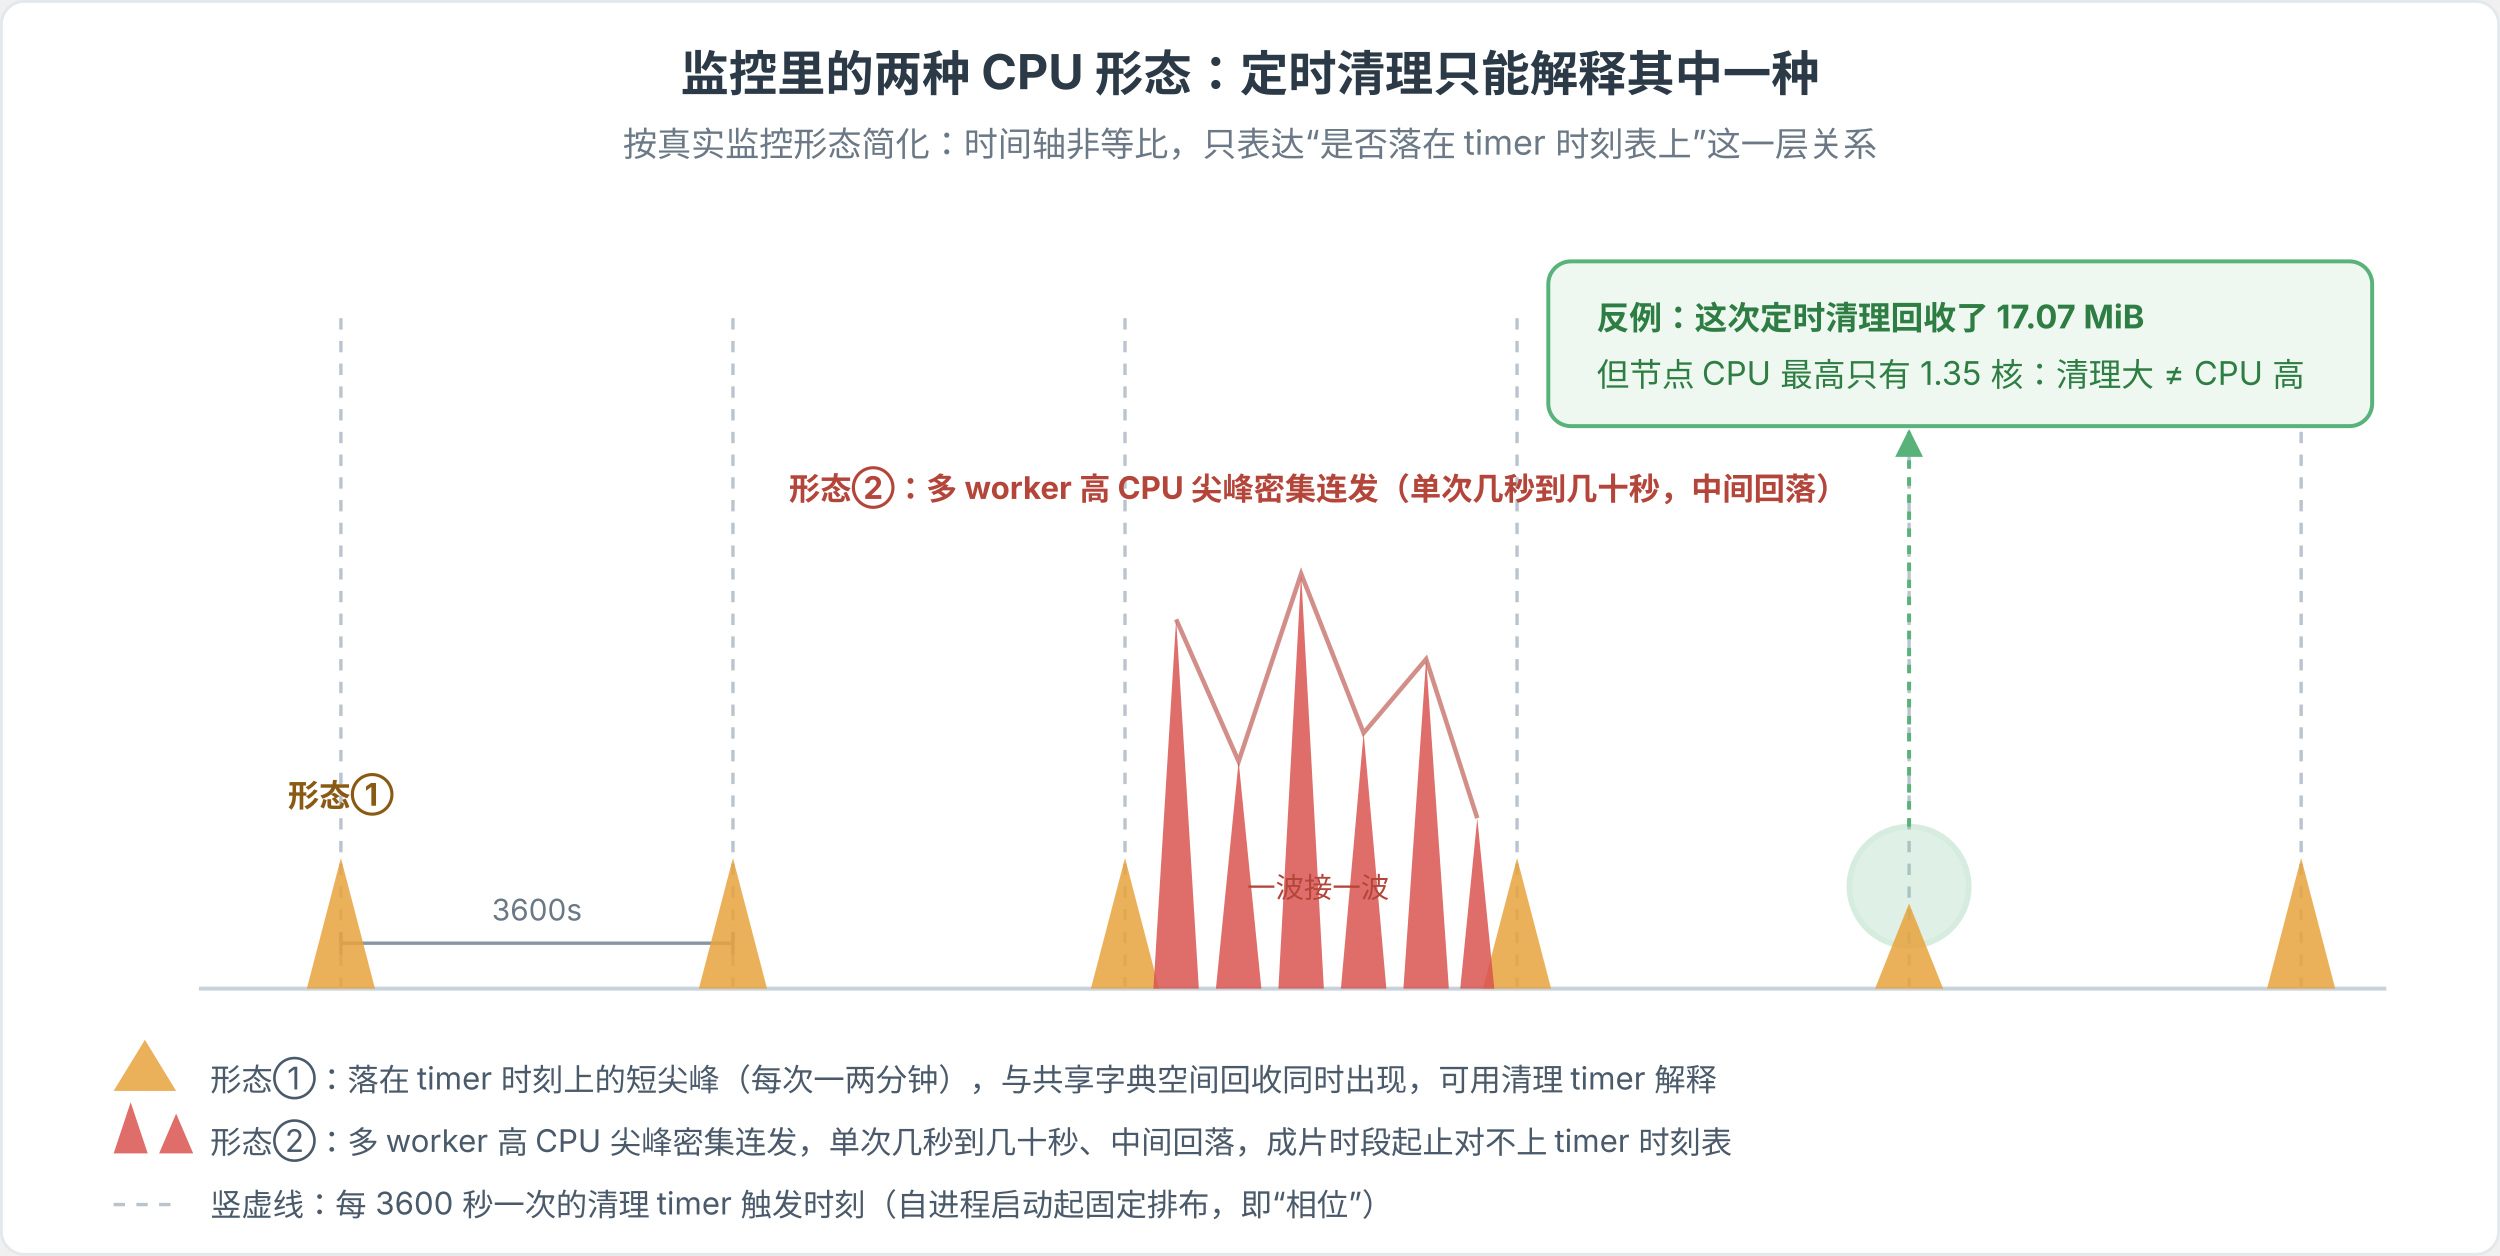
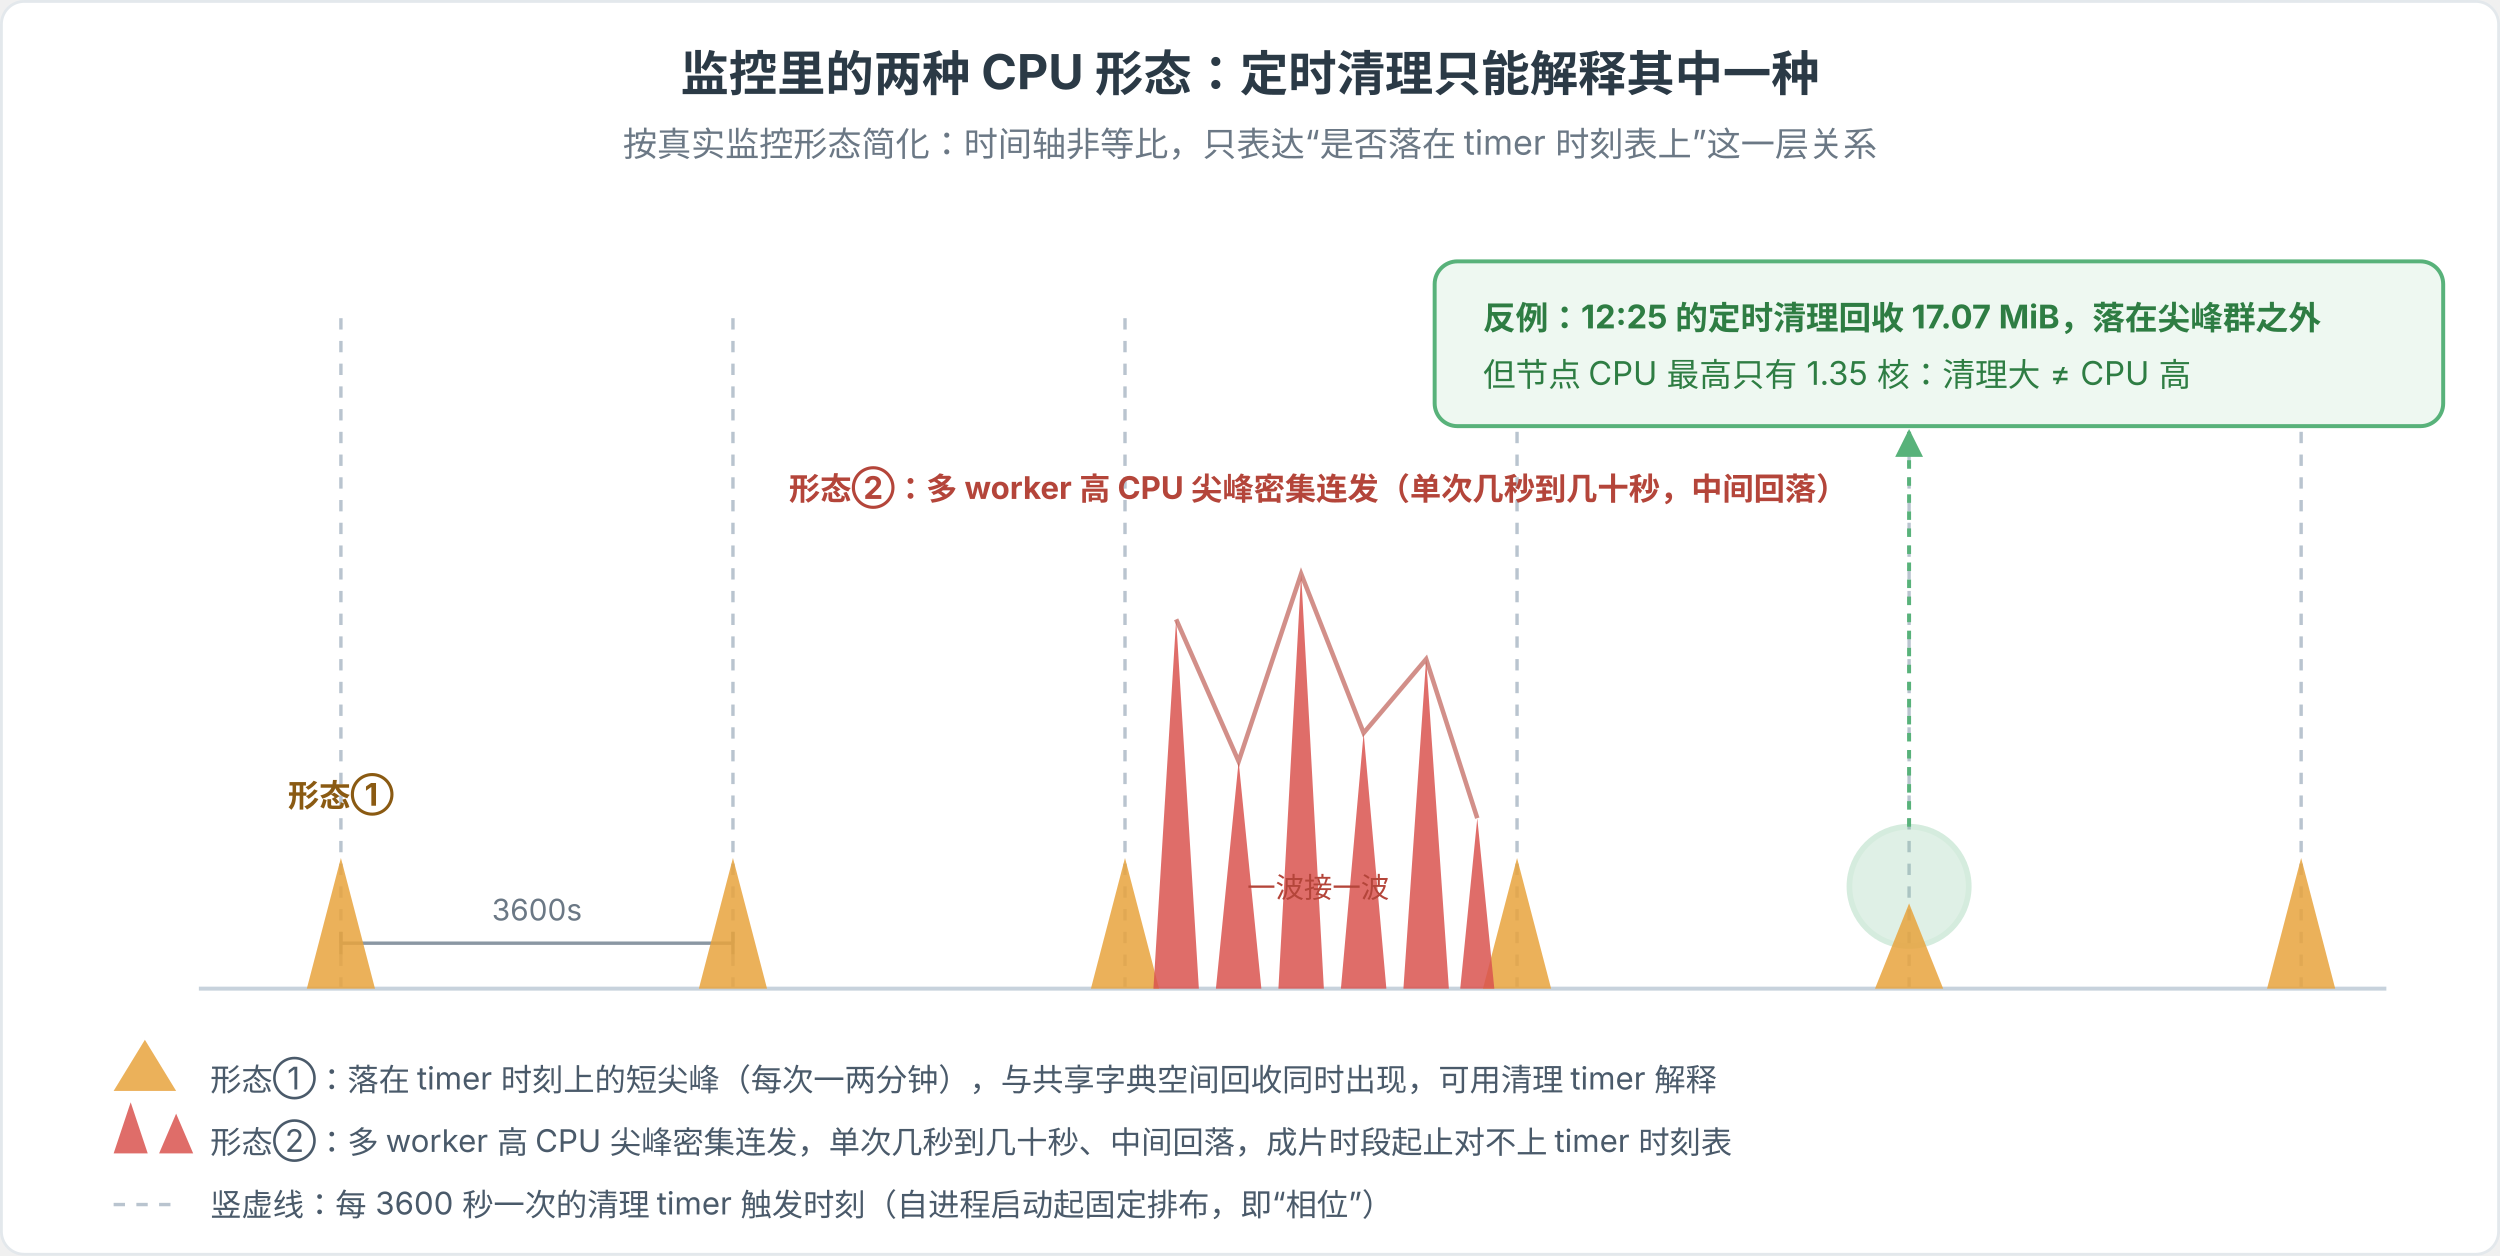
<svg xmlns="http://www.w3.org/2000/svg" viewBox="0 0 880 442" role="img" aria-labelledby="pat-title pat-desc" font-family="-apple-system, 'PingFang SC', 'Hiragino Sans GB', 'Microsoft YaHei', sans-serif">
  <defs>
    <marker id="pat-arr" viewBox="0 0 10 10" refX="9" refY="5" markerWidth="7" markerHeight="7" orient="auto-start-reverse">
      <path d="M0 0 L10 5 L0 10 z" fill="#58b27a" />
    </marker>
  </defs>
  <rect x="0.5" y="0.5" width="879" height="441" rx="8" fill="#ffffff" stroke="#e3e8ec" />
  <text x="440" y="32" text-anchor="middle" font-size="17" font-weight="700" fill="#2b3a46">监控里的两种 CPU 形态：定时清理只能解释其中一种</text>
  <text x="440" y="55" text-anchor="middle" font-size="12" fill="#6b7885">按真实监控形态简化：时间轴非等比，只表达“是否落在 timer 时刻表上”这一层关系</text>
  <g stroke="#b9c4cf" stroke-width="1.2" stroke-dasharray="4 4">
    <line x1="120" y1="112" x2="120" y2="348" />
    <line x1="258" y1="112" x2="258" y2="348" />
    <line x1="396" y1="112" x2="396" y2="348" />
    <line x1="534" y1="112" x2="534" y2="348" />
    <line x1="672" y1="112" x2="672" y2="348" />
    <line x1="810" y1="112" x2="810" y2="348" />
  </g>
  <line x1="70" y1="348" x2="840" y2="348" stroke="#c7d2dc" stroke-width="1.4" />
  <line x1="120" y1="332" x2="258" y2="332" stroke="#8a97a3" stroke-width="1.2" />
  <path d="M120 328 l0 8 M258 328 l0 8" stroke="#8a97a3" stroke-width="1.2" />
  <text x="189" y="324" text-anchor="middle" font-size="10.5" fill="#6b7885">3600s</text>
  <g fill="#e8a33d" opacity="0.85">
    <path d="M108 348 L120 302 L132 348 Z" />
    <path d="M246 348 L258 302 L270 348 Z" />
    <path d="M384 348 L396 302 L408 348 Z" />
    <path d="M522 348 L534 302 L546 348 Z" />
    <path d="M798 348 L810 302 L822 348 Z" />
  </g>
  <text x="120" y="284" text-anchor="middle" font-size="11" font-weight="700" fill="#8a5a12">形态①</text>
  <g fill="#d9534f" opacity="0.85">
    <path d="M406 348 L414 218 L422 348 Z" />
    <path d="M428 348 L436 268 L444 348 Z" />
    <path d="M450 348 L458 202 L466 348 Z" />
    <path d="M472 348 L480 258 L488 348 Z" />
    <path d="M494 348 L502 232 L510 348 Z" />
    <path d="M514 348 L520 288 L526 348 Z" />
  </g>
  <path d="M414 218 L436 268 L458 202 L480 258 L502 232 L520 288" fill="none" stroke="#b4453a" stroke-width="1.6" opacity="0.6" />
  <text x="464" y="176" text-anchor="middle" font-size="11" font-weight="700" fill="#b4453a">形态②：多 worker 高 CPU 尖峰密集连发（单次几秒到几十秒，中间回落）</text>
  <text x="464" y="316" text-anchor="middle" font-size="10" fill="#b4453a">一波接一波</text>
  <circle cx="672" cy="312" r="21" fill="#7fc59a" opacity="0.25" stroke="#58b27a" stroke-width="2" />
  <path d="M660 348 L672 318 L684 348 Z" fill="#e8a33d" opacity="0.85" />
  <line x1="672" y1="291" x2="672" y2="152" stroke="#58b27a" stroke-width="1.4" stroke-dasharray="3 3" marker-end="url(#pat-arr)" />
-   <rect x="545" y="92" width="290" height="58" rx="8" fill="#eef8f1" stroke="#58b27a" stroke-width="1.4" />
-   <text x="562" y="116" font-size="11.5" font-weight="700" fill="#2e7d43">反例：这次定时清理回收了 17.07 MiB</text>
-   <text x="562" y="136" font-size="11.5" fill="#2e7d43">但节点 CPU 最高只有 1.35 核：清理大 ≠ CPU 高</text>
+   <rect x="505" y="92" width="355" height="58" rx="8" fill="#eef8f1" stroke="#58b27a" stroke-width="1.4" />
+   <text x="522" y="116" font-size="11.5" font-weight="700" fill="#2e7d43">反例：12:25 的定时清理回收 17.07 MiB，落在尖峰群之外</text>
+   <text x="522" y="136" font-size="11.5" fill="#2e7d43">但节点 CPU 最高只有 1.35 核：清理大 ≠ CPU 高</text>
  <path d="M40 384 L51 366 L62 384 Z" fill="#e8a33d" opacity="0.85" />
  <text x="74" y="384" font-size="11" fill="#4a5a6a">形态①：落在 timer 时刻上的短尖峰（每次一两分钟），与共享字典空间回收同时出现，可用清理 timer 解释</text>
  <path d="M40 406 L46 388 L52 406 Z M56 406 L62 392 L68 406 Z" fill="#d9534f" opacity="0.85" />
  <text x="74" y="406" font-size="11" fill="#4a5a6a">形态②：多 worker 高 CPU 尖峰密集连发，单次几秒到几十秒、中间回落，成片时段起止对不上 timer 时刻表</text>
  <line x1="40" y1="424" x2="62" y2="424" stroke="#b9c4cf" stroke-width="1.2" stroke-dasharray="4 4" />
  <text x="74" y="428" font-size="11" fill="#4a5a6a">竖虚线：每 3600 秒一次的清理 timer 触发时刻（自进程启动起固定排布，即“相位”）</text>
</svg>
